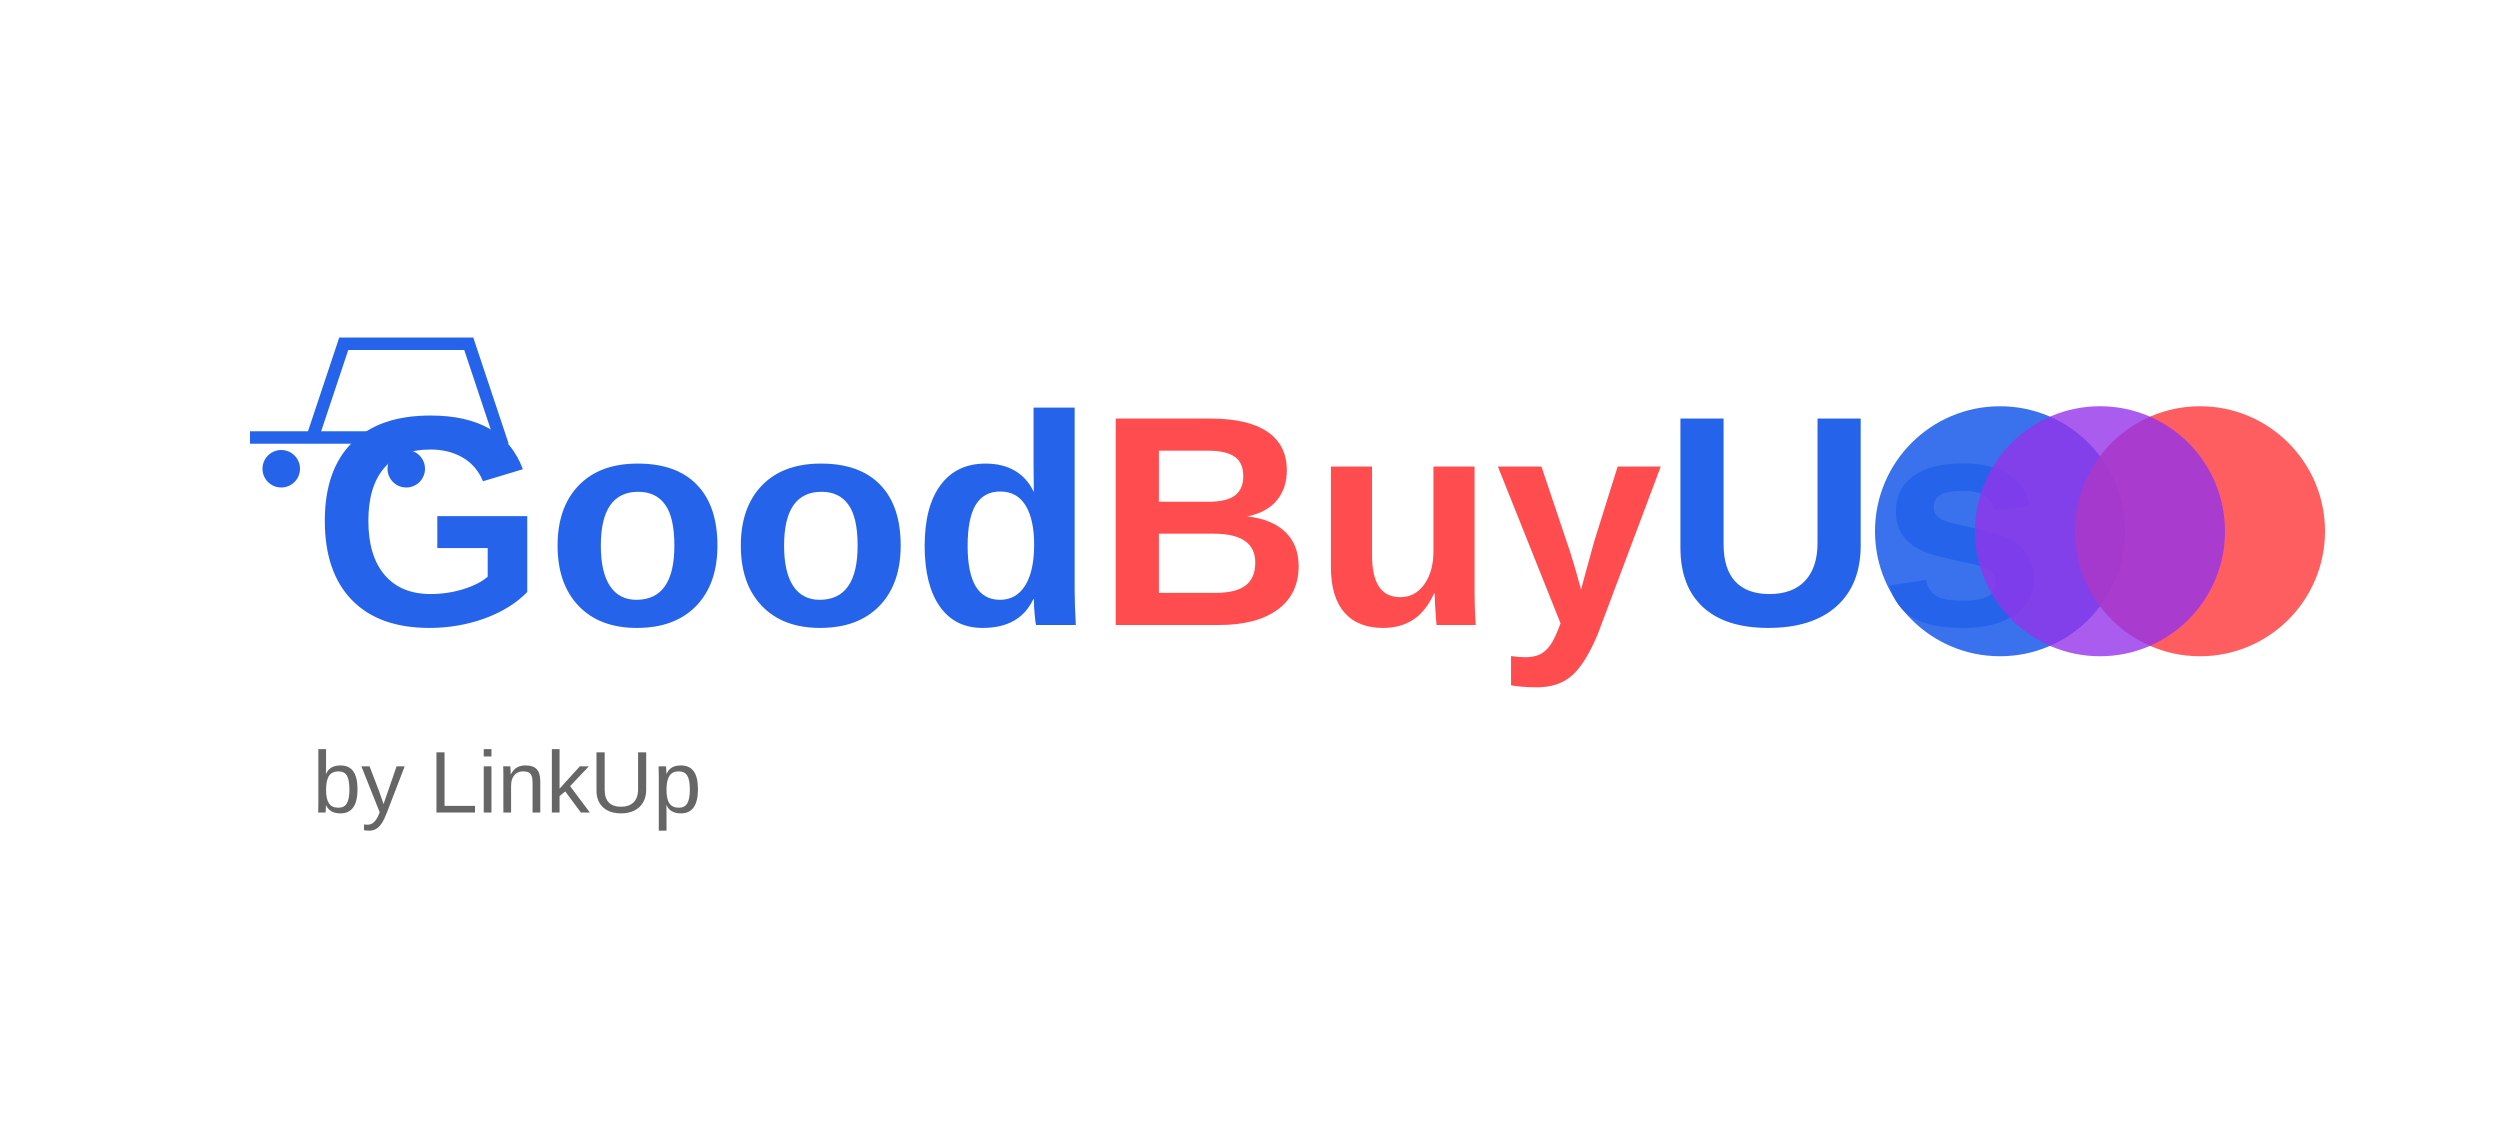
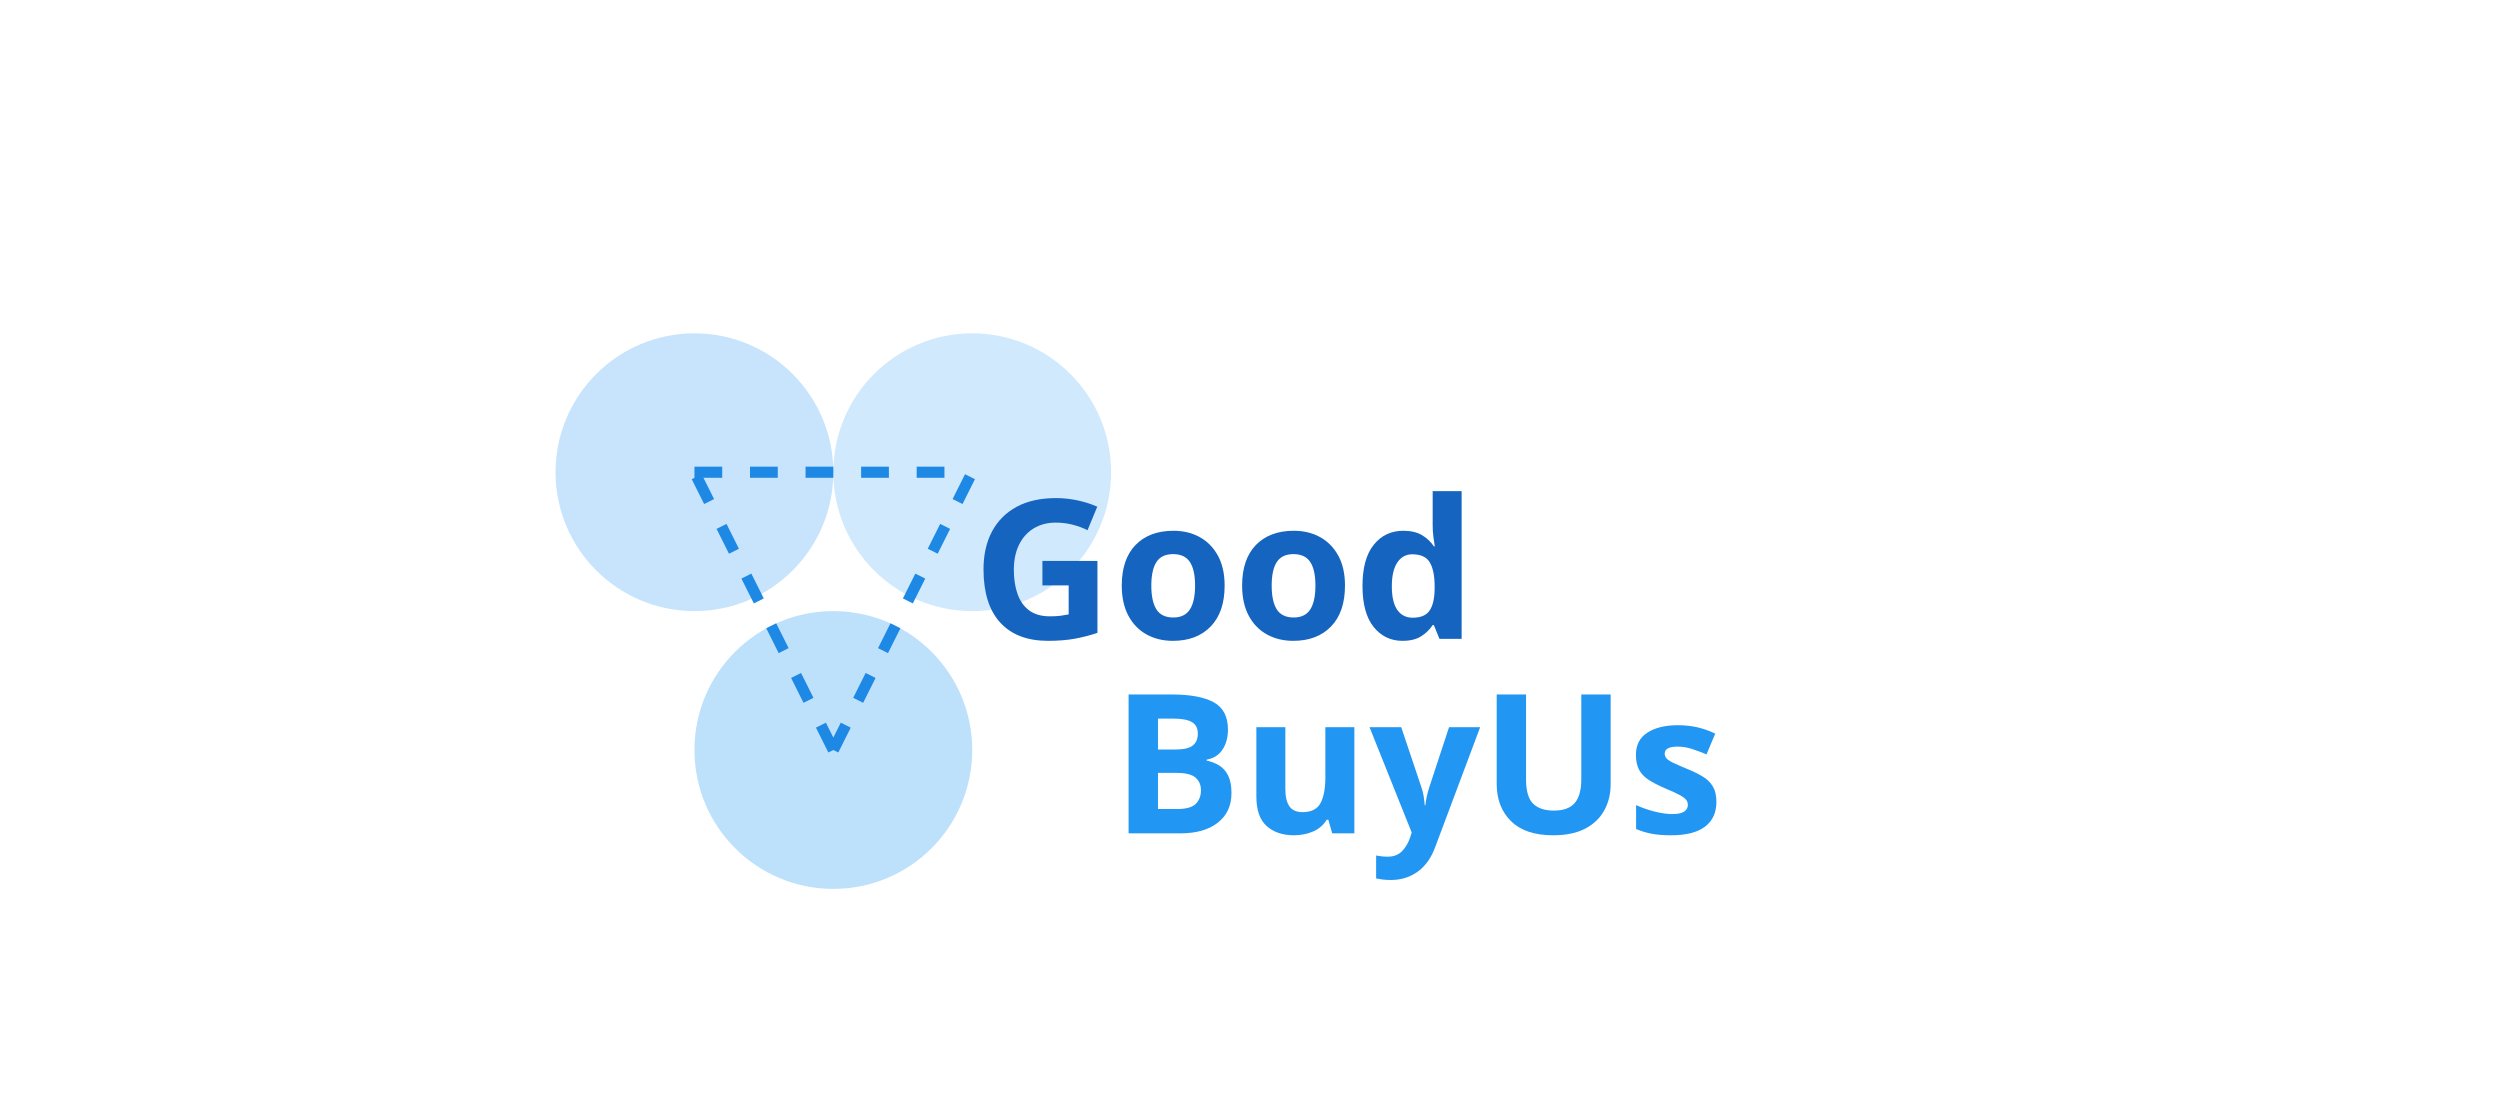
- <svg xmlns="http://www.w3.org/2000/svg" viewBox="0 0 400 180">
-   <rect width="400" height="180" fill="transparent" />
-   <text x="50" y="100" font-family="Arial, sans-serif" font-size="48" font-weight="bold" fill="#2563EB">
-     Good<tspan fill="#FF4D4F">Buy</tspan>Us
-   </text>
-   <g transform="translate(320, 85) scale(0.8)">
-     <circle cx="0" cy="0" r="25" fill="#2563EB" opacity="0.9" />
-     <circle cx="40" cy="0" r="25" fill="#FF4D4F" opacity="0.9" />
-     <circle cx="20" cy="0" r="25" fill="#9333EA" opacity="0.8" />
+ <svg xmlns="http://www.w3.org/2000/svg" viewBox="0 0 900 400" style="background-color: white;">
+   <g transform="translate(100, 50)">
+     <circle cx="150" cy="120" r="50" fill="#42A5F5" opacity="0.3" />
+     <circle cx="250" cy="120" r="50" fill="#64B5F6" opacity="0.3" />
+     <circle cx="200" cy="220" r="50" fill="#2196F3" opacity="0.3" />
+     <path d="M150,120 L250,120 M200,220 L150,120 M200,220 L250,120" stroke="#1E88E5" stroke-width="4" stroke-dasharray="10,10" />
+     <text x="350" y="200" font-family="Arial Black, sans-serif" font-size="70" font-weight="900">
+       <tspan x="250" dy="-20" fill="#1565C0">Good</tspan>
+       <tspan x="300" dy="70" fill="#2196F3">BuyUs</tspan>
+     </text>
  </g>
-   <text x="50" y="130" font-family="Arial, sans-serif" font-size="14" fill="#666666">
-     by LinkUp
-   </text>
-   <path d="M40 70 h10 l5 -15 h20 l5 15 h-40" fill="none" stroke="#2563EB" stroke-width="2" />
-   <circle cx="45" cy="75" r="3" fill="#2563EB" />
-   <circle cx="65" cy="75" r="3" fill="#2563EB" />
</svg>
